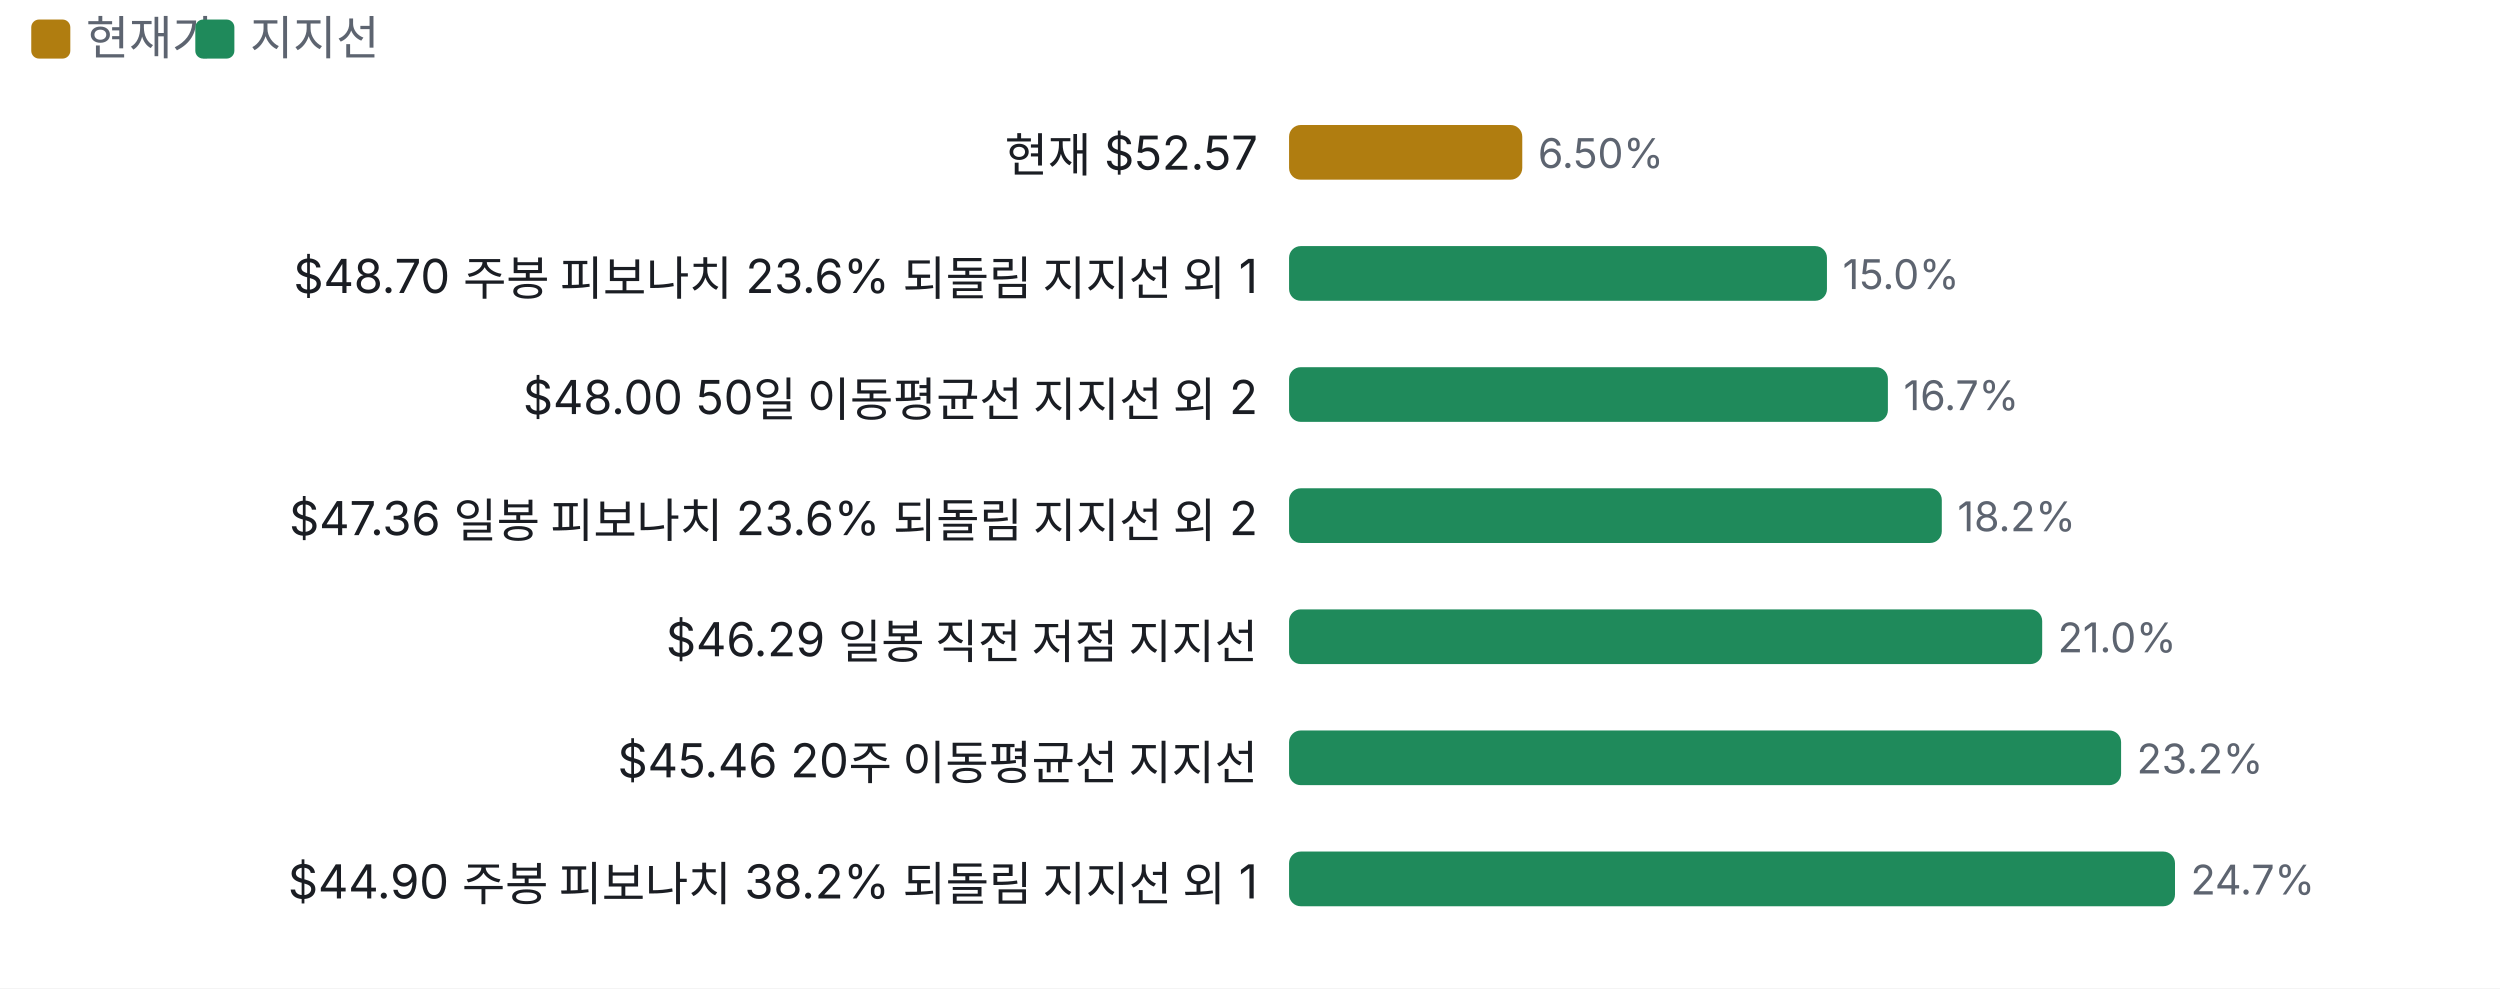
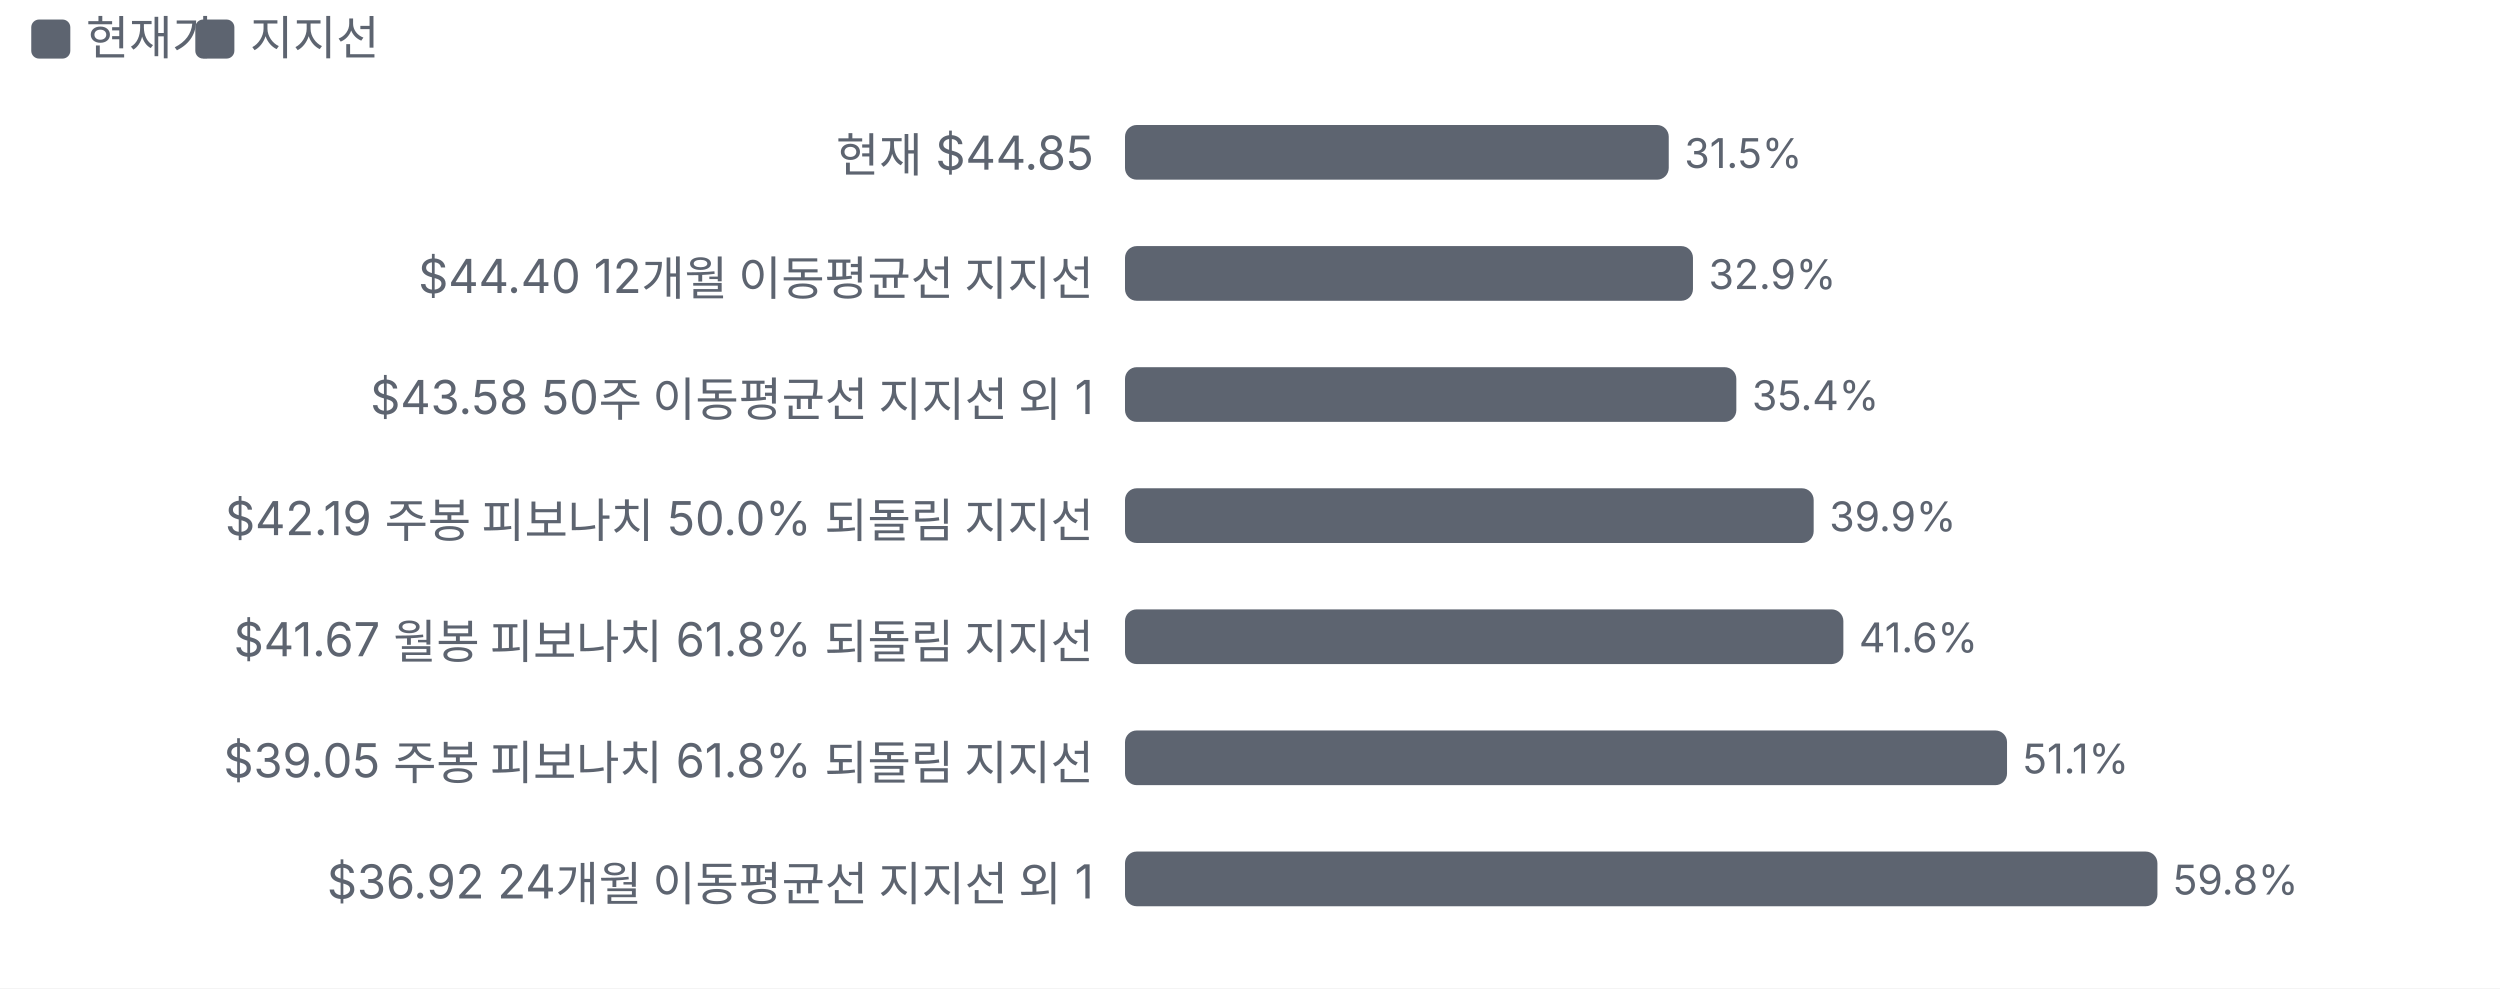
<svg xmlns="http://www.w3.org/2000/svg" viewBox="0 0 640 253" width="640" height="253">
  <style>text{fill:#5d6470;font-size:10.5px;font-family:-apple-system,'Apple SD Gothic Neo','Malgun Gothic',sans-serif}</style>
  <rect width="100%" height="100%" fill="#ffffff" />
-   <rect x="8" y="5" width="10" height="10" rx="2" fill="#b07d10" />
+   <rect x="8" y="5" width="10" height="10" rx="2" fill="#5d6470" />
  <text x="22" y="14" style="font-size:12px">현재가</text>
-   <rect x="50" y="5" width="10" height="10" rx="2" fill="#1f8a5b" />
+   <rect x="50" y="5" width="10" height="10" rx="2" fill="#5d6470" />
  <text x="64" y="14" style="font-size:12px">지지선</text>
  <g transform="translate(0,22)">
-     <text x="322" y="22" text-anchor="end" style="fill:#1a1d23;font-size:12px">현재 $52.57</text>
-     <rect x="330.0" y="10" width="59.7" height="14" rx="3" fill="#b07d10" />
-     <text x="393.7" y="21">6.50%</text>
-     <text x="322" y="53" text-anchor="end" style="fill:#1a1d23;font-size:12px">$48.70 주봉 피보나치 23.6% 되돌림 지지선 외 1</text>
-     <rect x="330.0" y="41" width="137.7" height="14" rx="3" fill="#1f8a5b" />
-     <text x="471.7" y="52">15.0%</text>
-     <text x="322" y="84" text-anchor="end" style="fill:#1a1d23;font-size:12px">$48.00 50일 이동평균선 지지선 외 2</text>
-     <rect x="330.0" y="72" width="153.3" height="14" rx="3" fill="#1f8a5b" />
-     <text x="487.3" y="83">16.7%</text>
-     <text x="322" y="115" text-anchor="end" style="fill:#1a1d23;font-size:12px">$47.36 일봉 피보나치 23.6% 되돌림 지지선 외 2</text>
-     <rect x="330.0" y="103" width="167.1" height="14" rx="3" fill="#1f8a5b" />
-     <text x="501.1" y="114">18.2%</text>
-     <text x="322" y="146" text-anchor="end" style="fill:#1a1d23;font-size:12px">$46.29 일봉 직전 저점 지지선</text>
-     <rect x="330.0" y="134" width="192.8" height="14" rx="3" fill="#1f8a5b" />
-     <text x="526.8" y="145">21.0%</text>
-     <text x="322" y="177" text-anchor="end" style="fill:#1a1d23;font-size:12px">$45.46 20주 이동평균선 지지선</text>
-     <rect x="330.0" y="165" width="213.0" height="14" rx="3" fill="#1f8a5b" />
-     <text x="547.0" y="176">23.2%</text>
-     <text x="322" y="208" text-anchor="end" style="fill:#1a1d23;font-size:12px">$44.90 주봉 피보나치 38.2% 되돌림 지지선 외 1</text>
-     <rect x="330.0" y="196" width="226.8" height="14" rx="3" fill="#1f8a5b" />
-     <text x="560.8" y="207">24.7%</text>
+     <text x="280.0" y="22" text-anchor="end" style="fill:#5d6470;font-size:12px">
+       <tspan x="280.0" dy="0">현재 $44.85</tspan>
+     </text>
+     <rect x="288.0" y="10" width="139.2" height="14" rx="3" fill="#5d6470" />
+     <text x="431.2" y="21">31.5%</text>
+     <text x="280.0" y="53" text-anchor="end" style="fill:#5d6470;font-size:12px">
+       <tspan x="280.0" dy="0">$44.40 12개월 이동평균선 지지선</tspan>
+     </text>
+     <rect x="288.0" y="41" width="145.4" height="14" rx="3" fill="#5d6470" />
+     <text x="437.4" y="52">32.9%</text>
+     <text x="280.0" y="84" text-anchor="end" style="fill:#5d6470;font-size:12px">
+       <tspan x="280.0" dy="0">$43.58 50주 이동평균선 지지선 외 1</tspan>
+     </text>
+     <rect x="288.0" y="72" width="156.5" height="14" rx="3" fill="#5d6470" />
+     <text x="448.5" y="83">35.4%</text>
+     <text x="280.0" y="115" text-anchor="end" style="fill:#5d6470;font-size:12px">
+       <tspan x="280.0" dy="0">$42.19 주봉 피보나치 50.0% 되돌림 지지선</tspan>
+     </text>
+     <rect x="288.0" y="103" width="176.3" height="14" rx="3" fill="#5d6470" />
+     <text x="468.3" y="114">39.9%</text>
+     <text x="280.0" y="146" text-anchor="end" style="fill:#5d6470;font-size:12px">
+       <tspan x="280.0" dy="0">$41.67 월봉 피보나치 61.8% 되돌림 지지선</tspan>
+     </text>
+     <rect x="288.0" y="134" width="183.9" height="14" rx="3" fill="#5d6470" />
+     <text x="475.9" y="145">41.6%</text>
+     <text x="280.0" y="177" text-anchor="end" style="fill:#5d6470;font-size:12px">
+       <tspan x="280.0" dy="0">$39.05 주봉 피보나치 61.8% 되돌림 지지선</tspan>
+     </text>
+     <rect x="288.0" y="165" width="225.8" height="14" rx="3" fill="#5d6470" />
+     <text x="517.8" y="176">51.1%</text>
+     <text x="280.0" y="208" text-anchor="end" style="fill:#5d6470;font-size:12px">
+       <tspan x="280.0" dy="0">$36.92 24개월 이동평균선 지지선 외 1</tspan>
+     </text>
+     <rect x="288.0" y="196" width="264.3" height="14" rx="3" fill="#5d6470" />
+     <text x="556.3" y="207">59.8%</text>
  </g>
</svg>
